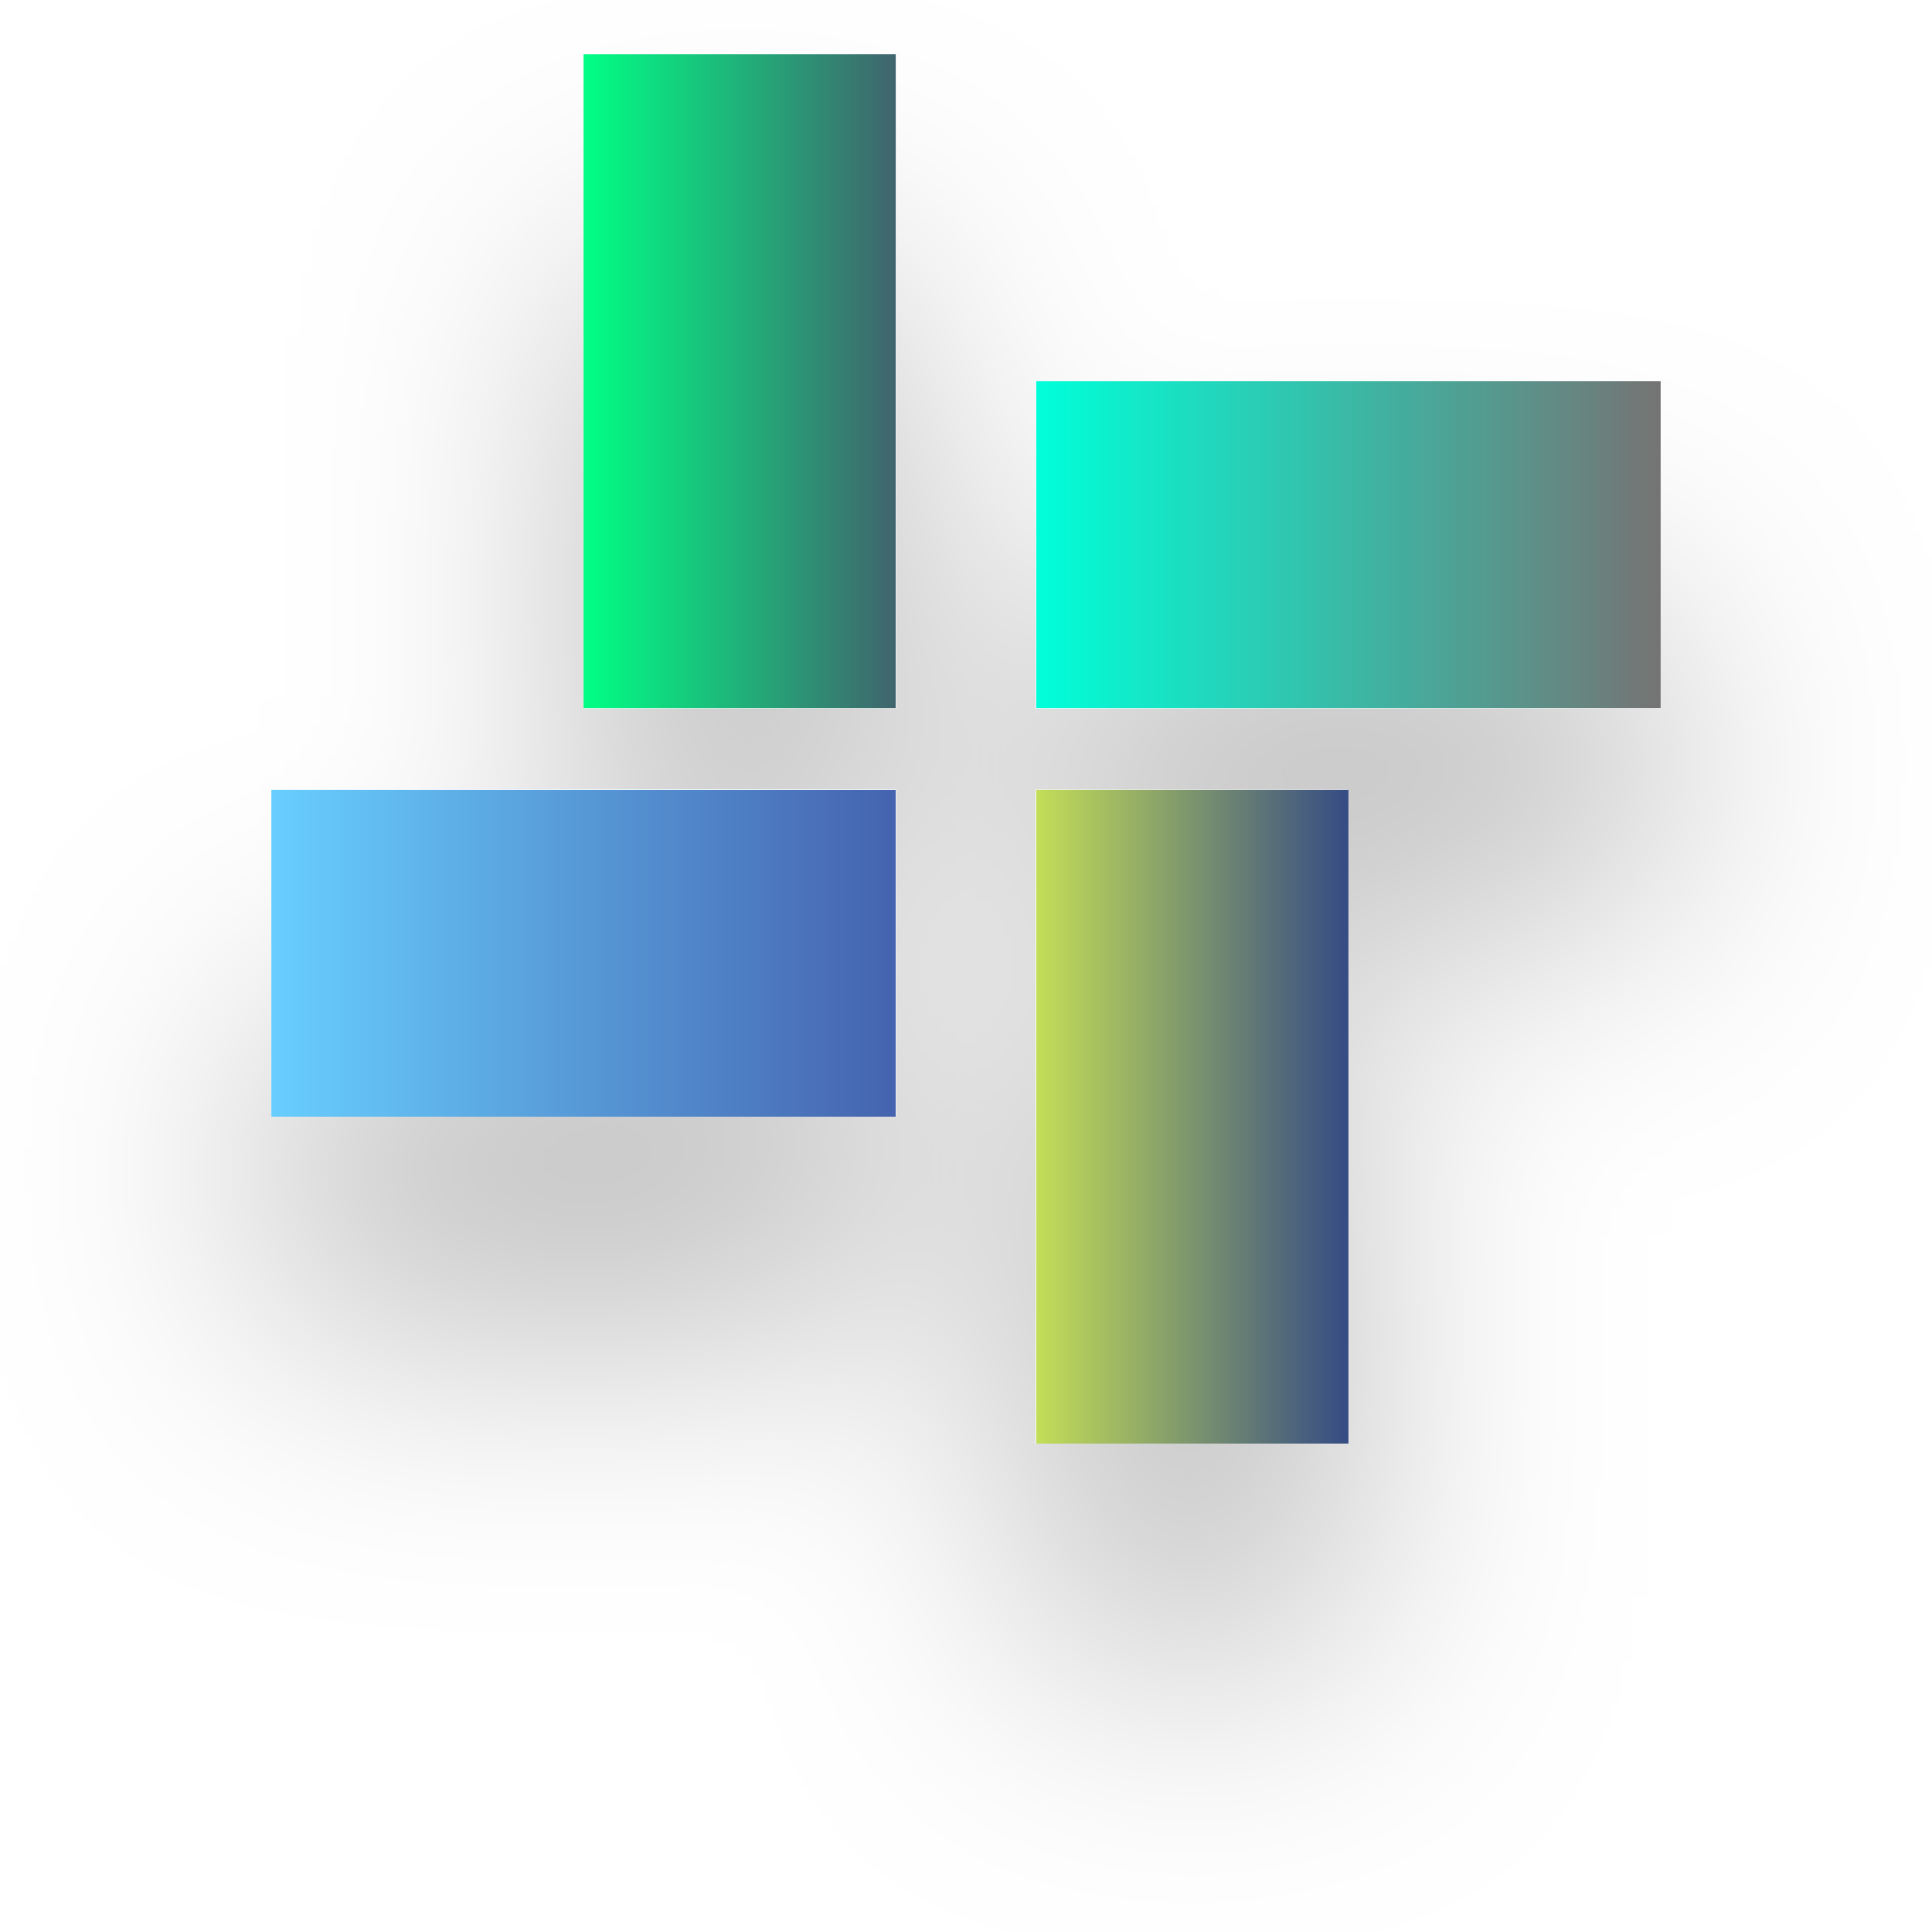
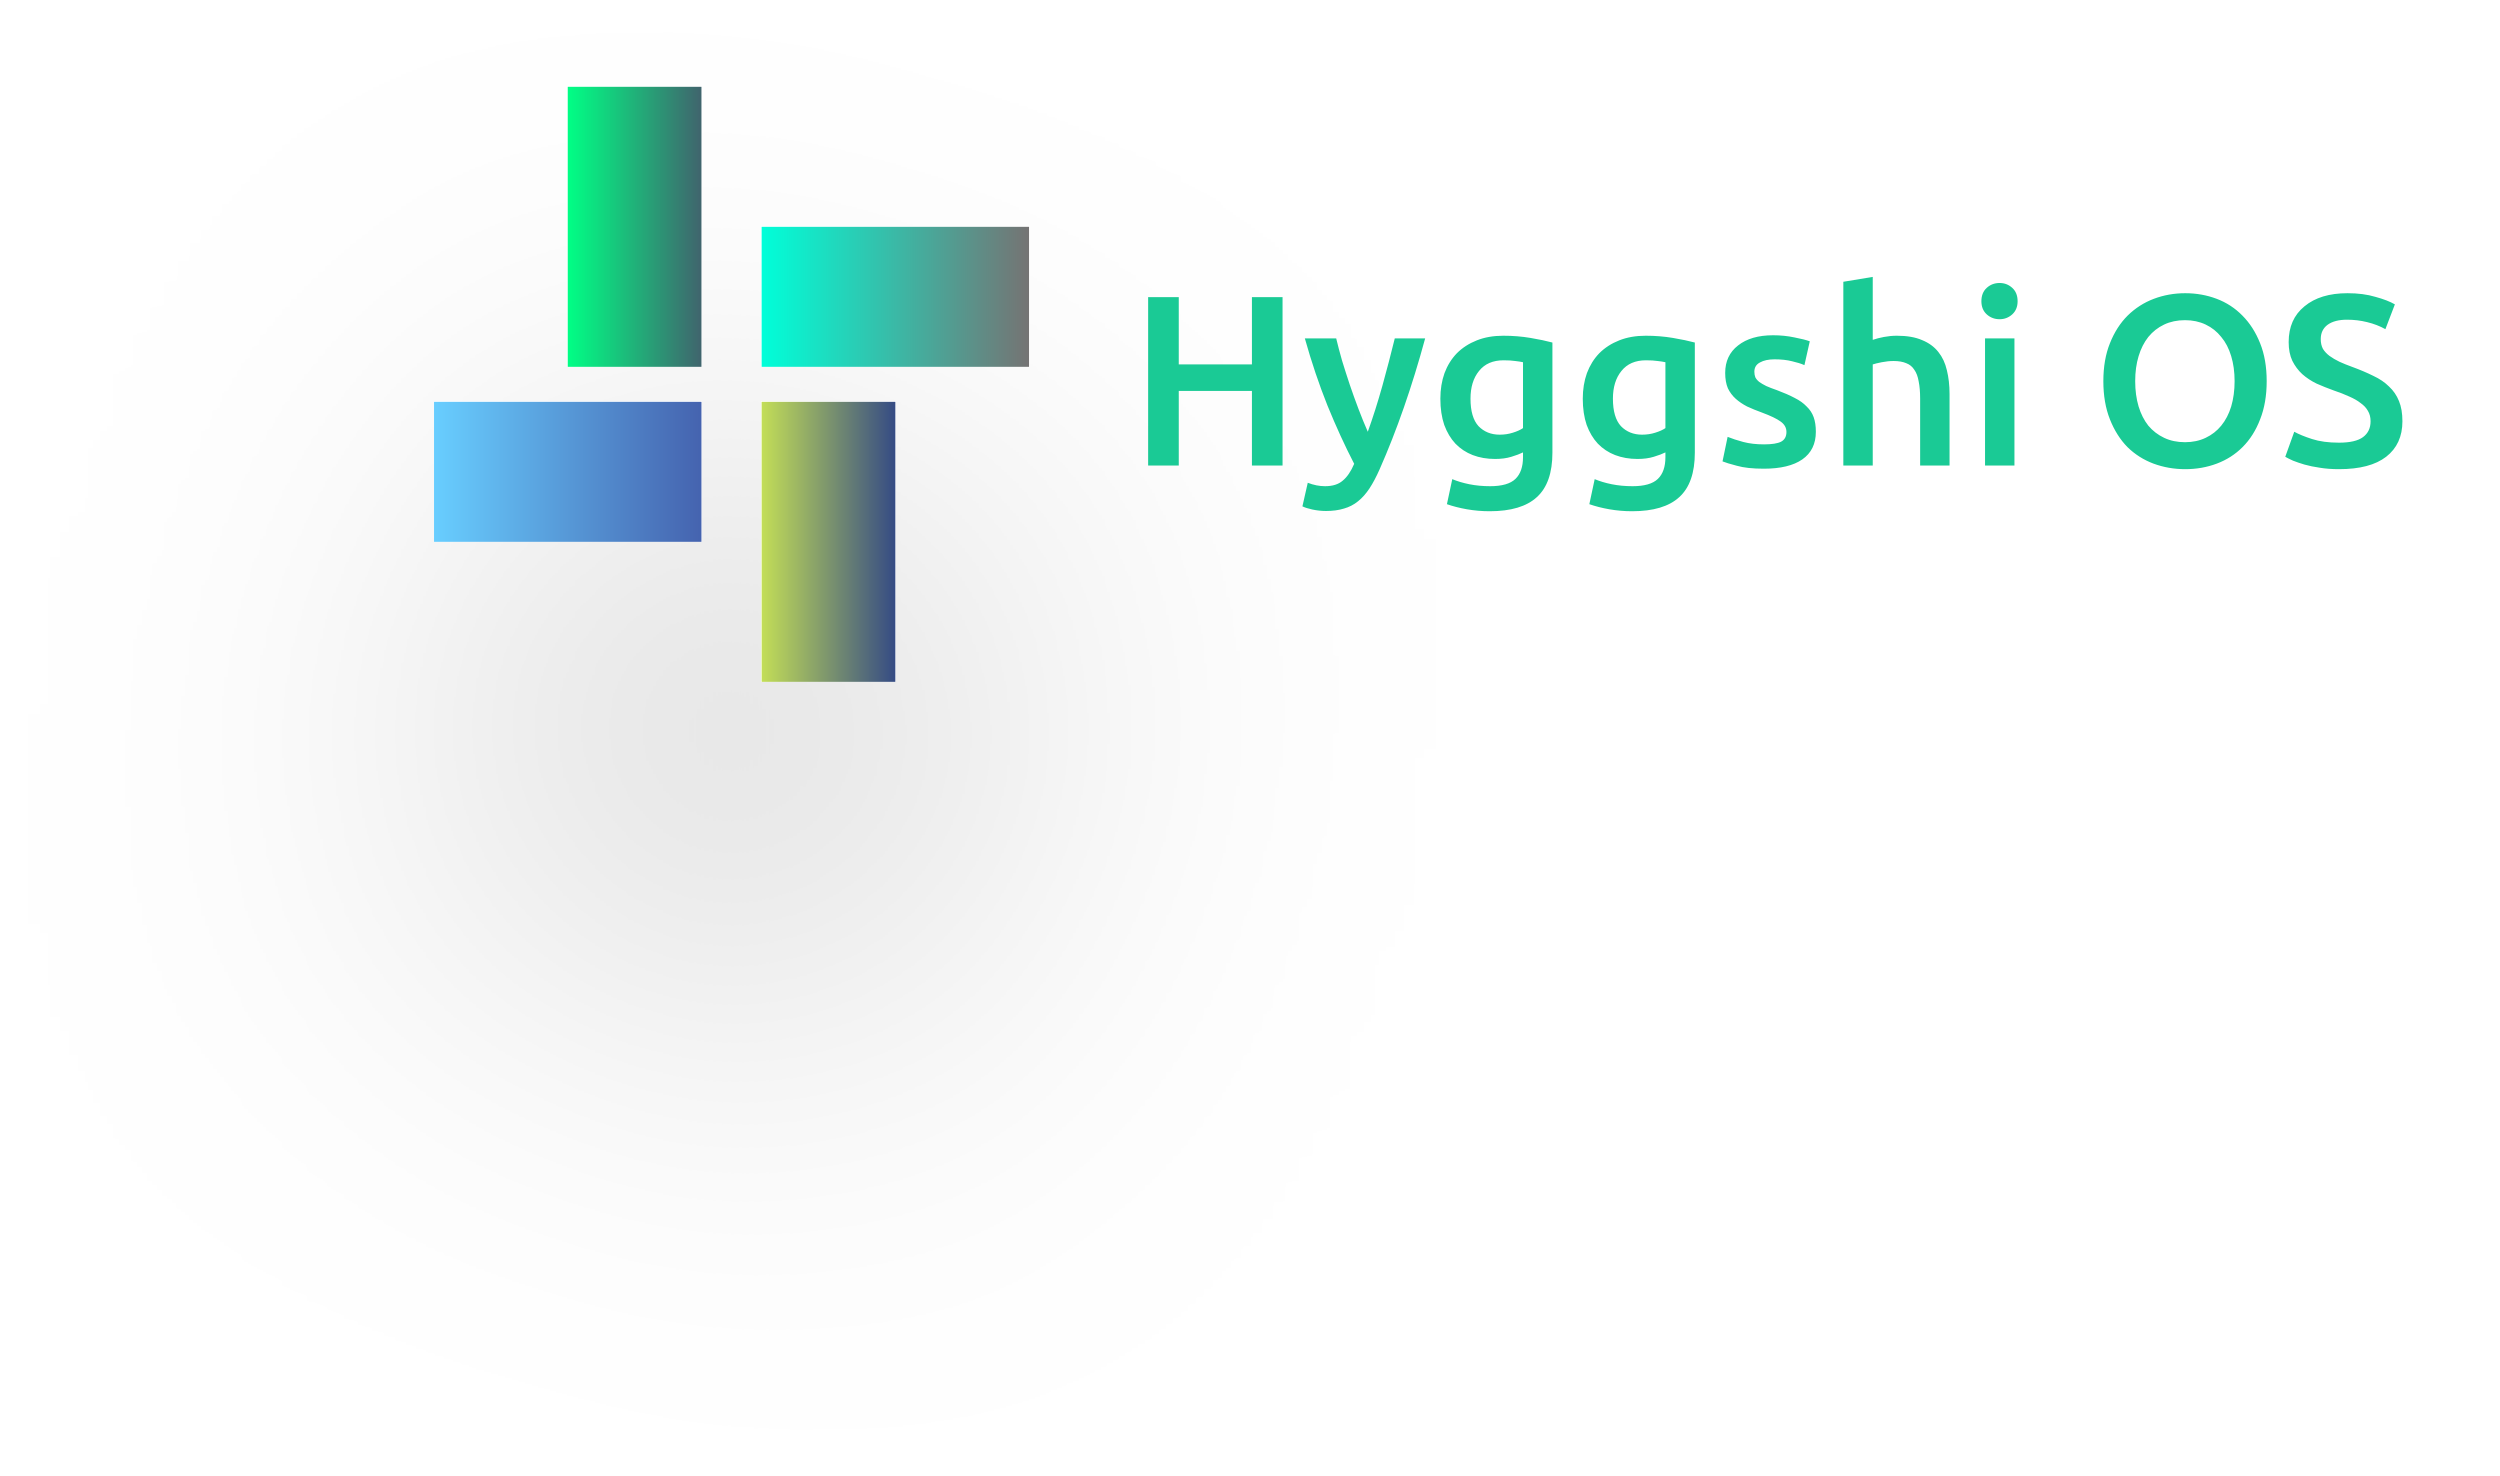
- <svg xmlns="http://www.w3.org/2000/svg" width="178" height="178" viewBox="0 0 178 178" fill="none">
-   <g filter="url(#filter0_d_733_54)">
-     <rect x="53.764" y="5" width="28.764" height="60.235" fill="url(#paint0_linear_733_54)" />
-     <rect x="95.472" y="72.766" width="28.764" height="60.235" fill="url(#paint1_linear_733_54)" />
-     <rect x="25" y="102.883" width="30.118" height="57.528" transform="rotate(-90 25 102.883)" fill="url(#paint2_linear_733_54)" />
-     <path d="M95.472 65.234V35.117H153V65.234H95.472Z" fill="url(#paint3_linear_733_54)" />
+ <svg xmlns="http://www.w3.org/2000/svg" width="144" height="85" viewBox="0 0 144 85" fill="none">
+   <g filter="url(#filter0_d_741_17)">
+     <rect x="32.702" y="5" width="7.702" height="16.129" fill="url(#paint0_linear_741_17)" />
+     <rect x="43.87" y="23.145" width="7.702" height="16.129" fill="url(#paint1_linear_741_17)" />
+     <rect x="25" y="31.209" width="8.064" height="15.404" transform="rotate(-90 25 31.209)" fill="url(#paint2_linear_741_17)" />
+     <path d="M43.87 21.129V13.065L59.273 13.065V21.129H43.87Z" fill="url(#paint3_linear_741_17)" />
  </g>
+   <path d="M72.111 17.113H73.875V26.814H72.111V22.517H67.897V26.814H66.133V17.113H67.897V20.991H72.111V17.113ZM82.089 19.492C81.333 22.274 80.456 24.794 79.457 27.052C79.27 27.473 79.079 27.832 78.883 28.131C78.687 28.429 78.468 28.677 78.225 28.872C77.983 29.069 77.712 29.209 77.413 29.293C77.115 29.386 76.769 29.433 76.377 29.433C76.116 29.433 75.855 29.404 75.593 29.349C75.341 29.293 75.15 29.232 75.019 29.166L75.327 27.808C75.663 27.939 75.995 28.005 76.321 28.005C76.76 28.005 77.1 27.897 77.343 27.683C77.595 27.477 77.814 27.155 78.001 26.716C77.469 25.69 76.956 24.57 76.461 23.357C75.976 22.143 75.542 20.855 75.159 19.492H76.965C77.058 19.884 77.171 20.309 77.301 20.767C77.441 21.224 77.591 21.691 77.749 22.166C77.908 22.633 78.076 23.1 78.253 23.567C78.43 24.033 78.608 24.467 78.785 24.869C79.084 24.038 79.364 23.156 79.625 22.223C79.886 21.28 80.124 20.37 80.339 19.492H82.089ZM84.701 22.965C84.701 23.683 84.855 24.21 85.163 24.547C85.48 24.873 85.886 25.037 86.381 25.037C86.652 25.037 86.904 24.999 87.137 24.924C87.38 24.85 87.576 24.761 87.725 24.659V20.864C87.604 20.837 87.454 20.813 87.277 20.794C87.1 20.767 86.876 20.753 86.605 20.753C85.989 20.753 85.518 20.958 85.191 21.369C84.864 21.77 84.701 22.302 84.701 22.965ZM89.419 26.073C89.419 27.239 89.12 28.093 88.523 28.634C87.935 29.176 87.03 29.447 85.807 29.447C85.359 29.447 84.92 29.409 84.491 29.334C84.071 29.26 83.688 29.162 83.343 29.041L83.651 27.599C83.94 27.72 84.267 27.818 84.631 27.892C85.004 27.967 85.406 28.005 85.835 28.005C86.516 28.005 87.002 27.864 87.291 27.584C87.58 27.305 87.725 26.889 87.725 26.338V26.058C87.557 26.142 87.333 26.227 87.053 26.311C86.782 26.395 86.47 26.436 86.115 26.436C85.648 26.436 85.219 26.362 84.827 26.212C84.444 26.063 84.113 25.844 83.833 25.555C83.562 25.265 83.348 24.906 83.189 24.477C83.04 24.038 82.965 23.534 82.965 22.965C82.965 22.433 83.044 21.942 83.203 21.494C83.371 21.047 83.609 20.664 83.917 20.346C84.234 20.029 84.617 19.782 85.065 19.605C85.513 19.427 86.022 19.338 86.591 19.338C87.142 19.338 87.664 19.381 88.159 19.465C88.654 19.549 89.074 19.637 89.419 19.73V26.073ZM92.904 22.965C92.904 23.683 93.058 24.21 93.366 24.547C93.683 24.873 94.089 25.037 94.584 25.037C94.855 25.037 95.107 24.999 95.34 24.924C95.583 24.85 95.779 24.761 95.928 24.659V20.864C95.807 20.837 95.657 20.813 95.48 20.794C95.303 20.767 95.079 20.753 94.808 20.753C94.192 20.753 93.721 20.958 93.394 21.369C93.067 21.77 92.904 22.302 92.904 22.965ZM97.622 26.073C97.622 27.239 97.323 28.093 96.726 28.634C96.138 29.176 95.233 29.447 94.01 29.447C93.562 29.447 93.123 29.409 92.694 29.334C92.274 29.26 91.891 29.162 91.546 29.041L91.854 27.599C92.143 27.72 92.47 27.818 92.834 27.892C93.207 27.967 93.609 28.005 94.038 28.005C94.719 28.005 95.205 27.864 95.494 27.584C95.783 27.305 95.928 26.889 95.928 26.338V26.058C95.76 26.142 95.536 26.227 95.256 26.311C94.985 26.395 94.673 26.436 94.318 26.436C93.851 26.436 93.422 26.362 93.03 26.212C92.647 26.063 92.316 25.844 92.036 25.555C91.765 25.265 91.551 24.906 91.392 24.477C91.243 24.038 91.168 23.534 91.168 22.965C91.168 22.433 91.247 21.942 91.406 21.494C91.574 21.047 91.812 20.664 92.12 20.346C92.437 20.029 92.82 19.782 93.268 19.605C93.716 19.427 94.225 19.338 94.794 19.338C95.345 19.338 95.867 19.381 96.362 19.465C96.857 19.549 97.277 19.637 97.622 19.73V26.073ZM101.611 25.596C102.059 25.596 102.386 25.545 102.591 25.442C102.797 25.331 102.899 25.144 102.899 24.883C102.899 24.64 102.787 24.439 102.563 24.28C102.349 24.122 101.989 23.949 101.485 23.762C101.177 23.651 100.893 23.534 100.631 23.413C100.379 23.282 100.16 23.133 99.973 22.965C99.787 22.797 99.637 22.596 99.525 22.363C99.423 22.12 99.371 21.826 99.371 21.48C99.371 20.808 99.619 20.281 100.113 19.898C100.608 19.506 101.28 19.311 102.129 19.311C102.559 19.311 102.969 19.352 103.361 19.436C103.753 19.511 104.047 19.586 104.243 19.66L103.935 21.032C103.749 20.948 103.511 20.874 103.221 20.808C102.932 20.734 102.596 20.697 102.213 20.697C101.868 20.697 101.588 20.757 101.373 20.878C101.159 20.991 101.051 21.168 101.051 21.41C101.051 21.532 101.07 21.639 101.107 21.733C101.154 21.826 101.229 21.915 101.331 21.998C101.434 22.073 101.569 22.152 101.737 22.236C101.905 22.311 102.111 22.39 102.353 22.474C102.755 22.624 103.095 22.773 103.375 22.922C103.655 23.062 103.884 23.226 104.061 23.413C104.248 23.59 104.383 23.795 104.467 24.029C104.551 24.262 104.593 24.542 104.593 24.869C104.593 25.569 104.332 26.101 103.809 26.465C103.296 26.819 102.559 26.997 101.597 26.997C100.953 26.997 100.435 26.941 100.043 26.828C99.651 26.726 99.376 26.642 99.217 26.576L99.511 25.163C99.763 25.265 100.062 25.363 100.407 25.456C100.762 25.55 101.163 25.596 101.611 25.596ZM106.176 26.814V16.23L107.87 15.95V19.576C108.056 19.511 108.271 19.455 108.514 19.409C108.766 19.362 109.013 19.338 109.256 19.338C109.844 19.338 110.329 19.422 110.712 19.59C111.104 19.749 111.416 19.978 111.65 20.276C111.883 20.566 112.046 20.916 112.14 21.326C112.242 21.737 112.294 22.195 112.294 22.698V26.814H110.6V22.965C110.6 22.573 110.572 22.241 110.516 21.971C110.469 21.691 110.385 21.466 110.264 21.299C110.152 21.121 109.998 20.995 109.802 20.921C109.606 20.837 109.363 20.794 109.074 20.794C108.85 20.794 108.621 20.818 108.388 20.864C108.154 20.911 107.982 20.953 107.87 20.991V26.814H106.176ZM116.032 26.814H114.338V19.492H116.032V26.814ZM116.214 17.351C116.214 17.668 116.111 17.92 115.906 18.107C115.701 18.293 115.458 18.387 115.178 18.387C114.889 18.387 114.641 18.293 114.436 18.107C114.231 17.92 114.128 17.668 114.128 17.351C114.128 17.024 114.231 16.767 114.436 16.581C114.641 16.394 114.889 16.3 115.178 16.3C115.458 16.3 115.701 16.394 115.906 16.581C116.111 16.767 116.214 17.024 116.214 17.351ZM122.987 21.956C122.987 22.488 123.052 22.974 123.183 23.413C123.313 23.842 123.5 24.21 123.743 24.518C123.995 24.817 124.298 25.05 124.653 25.218C125.007 25.387 125.409 25.471 125.857 25.471C126.295 25.471 126.692 25.387 127.047 25.218C127.401 25.05 127.7 24.817 127.943 24.518C128.195 24.21 128.386 23.842 128.517 23.413C128.647 22.974 128.713 22.488 128.713 21.956C128.713 21.424 128.647 20.944 128.517 20.515C128.386 20.076 128.195 19.707 127.943 19.409C127.7 19.101 127.401 18.863 127.047 18.695C126.692 18.526 126.295 18.442 125.857 18.442C125.409 18.442 125.007 18.526 124.653 18.695C124.298 18.863 123.995 19.101 123.743 19.409C123.5 19.716 123.313 20.085 123.183 20.515C123.052 20.944 122.987 21.424 122.987 21.956ZM130.561 21.956C130.561 22.787 130.435 23.52 130.183 24.154C129.94 24.789 129.604 25.321 129.175 25.75C128.755 26.171 128.26 26.488 127.691 26.703C127.121 26.917 126.515 27.024 125.871 27.024C125.227 27.024 124.615 26.917 124.037 26.703C123.467 26.488 122.968 26.171 122.539 25.75C122.119 25.321 121.783 24.789 121.531 24.154C121.279 23.52 121.153 22.787 121.153 21.956C121.153 21.126 121.279 20.398 121.531 19.773C121.783 19.138 122.123 18.606 122.553 18.177C122.991 17.747 123.495 17.425 124.065 17.21C124.634 16.996 125.236 16.889 125.871 16.889C126.505 16.889 127.107 16.996 127.677 17.21C128.246 17.425 128.741 17.747 129.161 18.177C129.59 18.606 129.931 19.138 130.183 19.773C130.435 20.398 130.561 21.126 130.561 21.956ZM134.725 25.498C135.36 25.498 135.822 25.391 136.111 25.177C136.4 24.962 136.545 24.659 136.545 24.267C136.545 24.033 136.494 23.832 136.391 23.665C136.298 23.497 136.158 23.347 135.971 23.216C135.794 23.076 135.574 22.951 135.313 22.838C135.052 22.717 134.753 22.601 134.417 22.488C134.081 22.367 133.754 22.236 133.437 22.096C133.129 21.947 132.854 21.765 132.611 21.55C132.378 21.336 132.186 21.079 132.037 20.78C131.897 20.482 131.827 20.122 131.827 19.703C131.827 18.825 132.13 18.139 132.737 17.645C133.344 17.14 134.17 16.889 135.215 16.889C135.822 16.889 136.358 16.959 136.825 17.099C137.301 17.229 137.674 17.374 137.945 17.532L137.399 18.96C137.082 18.783 136.732 18.648 136.349 18.555C135.976 18.461 135.588 18.415 135.187 18.415C134.711 18.415 134.338 18.512 134.067 18.709C133.806 18.904 133.675 19.18 133.675 19.535C133.675 19.749 133.717 19.936 133.801 20.095C133.894 20.244 134.02 20.379 134.179 20.5C134.347 20.622 134.538 20.734 134.753 20.837C134.977 20.939 135.22 21.037 135.481 21.131C135.938 21.299 136.344 21.471 136.699 21.648C137.063 21.817 137.366 22.022 137.609 22.265C137.861 22.498 138.052 22.778 138.183 23.105C138.314 23.422 138.379 23.809 138.379 24.267C138.379 25.144 138.066 25.825 137.441 26.311C136.825 26.787 135.92 27.024 134.725 27.024C134.324 27.024 133.955 26.997 133.619 26.941C133.292 26.894 132.998 26.833 132.737 26.759C132.485 26.684 132.266 26.609 132.079 26.535C131.892 26.451 131.743 26.376 131.631 26.311L132.149 24.869C132.401 25.009 132.742 25.148 133.171 25.288C133.6 25.428 134.118 25.498 134.725 25.498Z" fill="#1ACA95" />
  <defs>
-     <filter id="filter0_d_733_54" x="0" y="0" width="178" height="178" filterUnits="userSpaceOnUse" color-interpolation-filters="sRGB">
+     <filter id="filter0_d_741_17" x="0" y="0" width="84.273" height="84.273" filterUnits="userSpaceOnUse" color-interpolation-filters="sRGB">
      <feFlood flood-opacity="0" result="BackgroundImageFix" />
      <feColorMatrix in="SourceAlpha" type="matrix" values="0 0 0 0 0 0 0 0 0 0 0 0 0 0 0 0 0 0 127 0" result="hardAlpha" />
      <feOffset dy="20" />
      <feGaussianBlur stdDeviation="12.5" />
      <feComposite in2="hardAlpha" operator="out" />
      <feColorMatrix type="matrix" values="0 0 0 0 0 0 0 0 0 0 0 0 0 0 0 0 0 0 0.25 0" />
-       <feBlend mode="normal" in2="BackgroundImageFix" result="effect1_dropShadow_733_54" />
-       <feBlend mode="normal" in="SourceGraphic" in2="effect1_dropShadow_733_54" result="shape" />
+       <feBlend mode="normal" in2="BackgroundImageFix" result="effect1_dropShadow_741_17" />
+       <feBlend mode="normal" in="SourceGraphic" in2="effect1_dropShadow_741_17" result="shape" />
    </filter>
-     <linearGradient id="paint0_linear_733_54" x1="53.764" y1="34.385" x2="82.528" y2="34.385" gradientUnits="userSpaceOnUse">
+     <linearGradient id="paint0_linear_741_17" x1="32.702" y1="12.868" x2="40.404" y2="12.868" gradientUnits="userSpaceOnUse">
      <stop stop-color="#00FF85" />
      <stop offset="1" stop-color="#40646D" />
    </linearGradient>
-     <linearGradient id="paint1_linear_733_54" x1="95.472" y1="102.883" x2="124.236" y2="102.883" gradientUnits="userSpaceOnUse">
+     <linearGradient id="paint1_linear_741_17" x1="43.87" y1="31.209" x2="51.572" y2="31.209" gradientUnits="userSpaceOnUse">
      <stop stop-color="#C3DE57" />
      <stop offset="1" stop-color="#354B84" />
    </linearGradient>
-     <linearGradient id="paint2_linear_733_54" x1="40.059" y1="102.883" x2="40.059" y2="160.411" gradientUnits="userSpaceOnUse">
+     <linearGradient id="paint2_linear_741_17" x1="29.032" y1="31.209" x2="29.032" y2="46.613" gradientUnits="userSpaceOnUse">
      <stop stop-color="#68CEFF" />
      <stop offset="1" stop-color="#4563AF" />
    </linearGradient>
-     <linearGradient id="paint3_linear_733_54" x1="153" y1="50.176" x2="95.472" y2="50.176" gradientUnits="userSpaceOnUse">
+     <linearGradient id="paint3_linear_741_17" x1="59.273" y1="17.097" x2="43.87" y2="17.097" gradientUnits="userSpaceOnUse">
      <stop stop-color="#757373" />
      <stop offset="1" stop-color="#00FFD9" />
    </linearGradient>
  </defs>
</svg>
